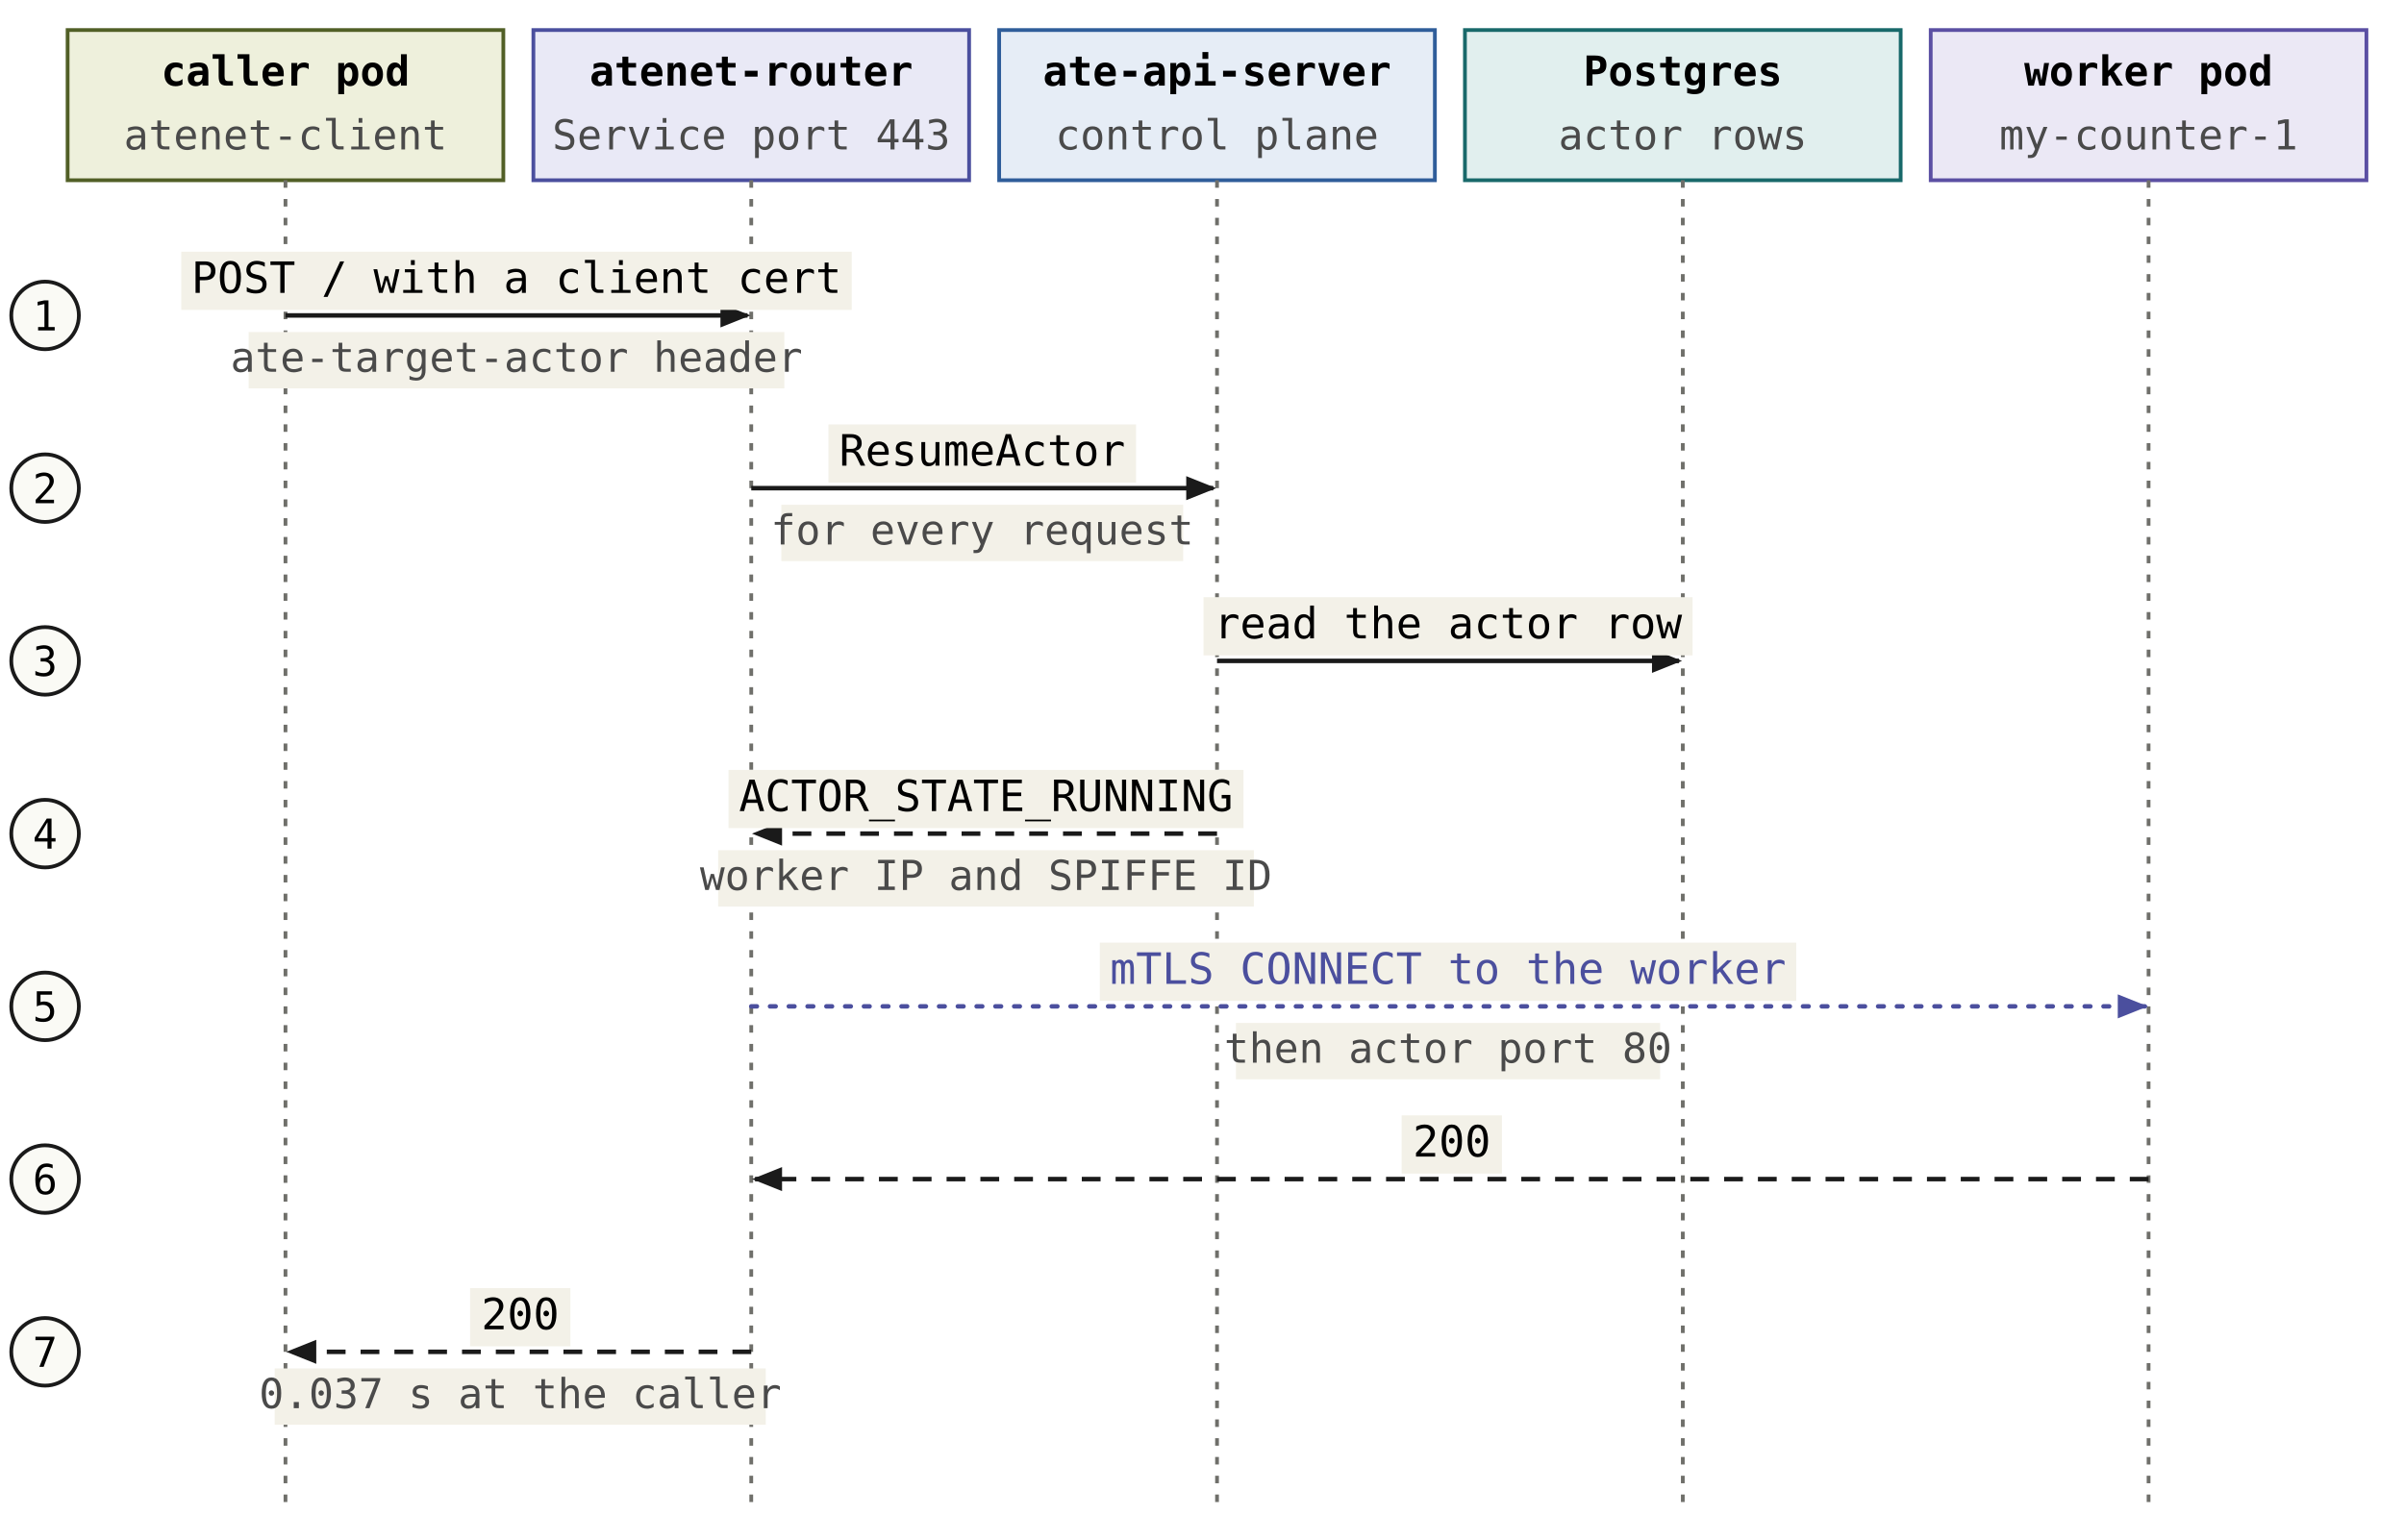
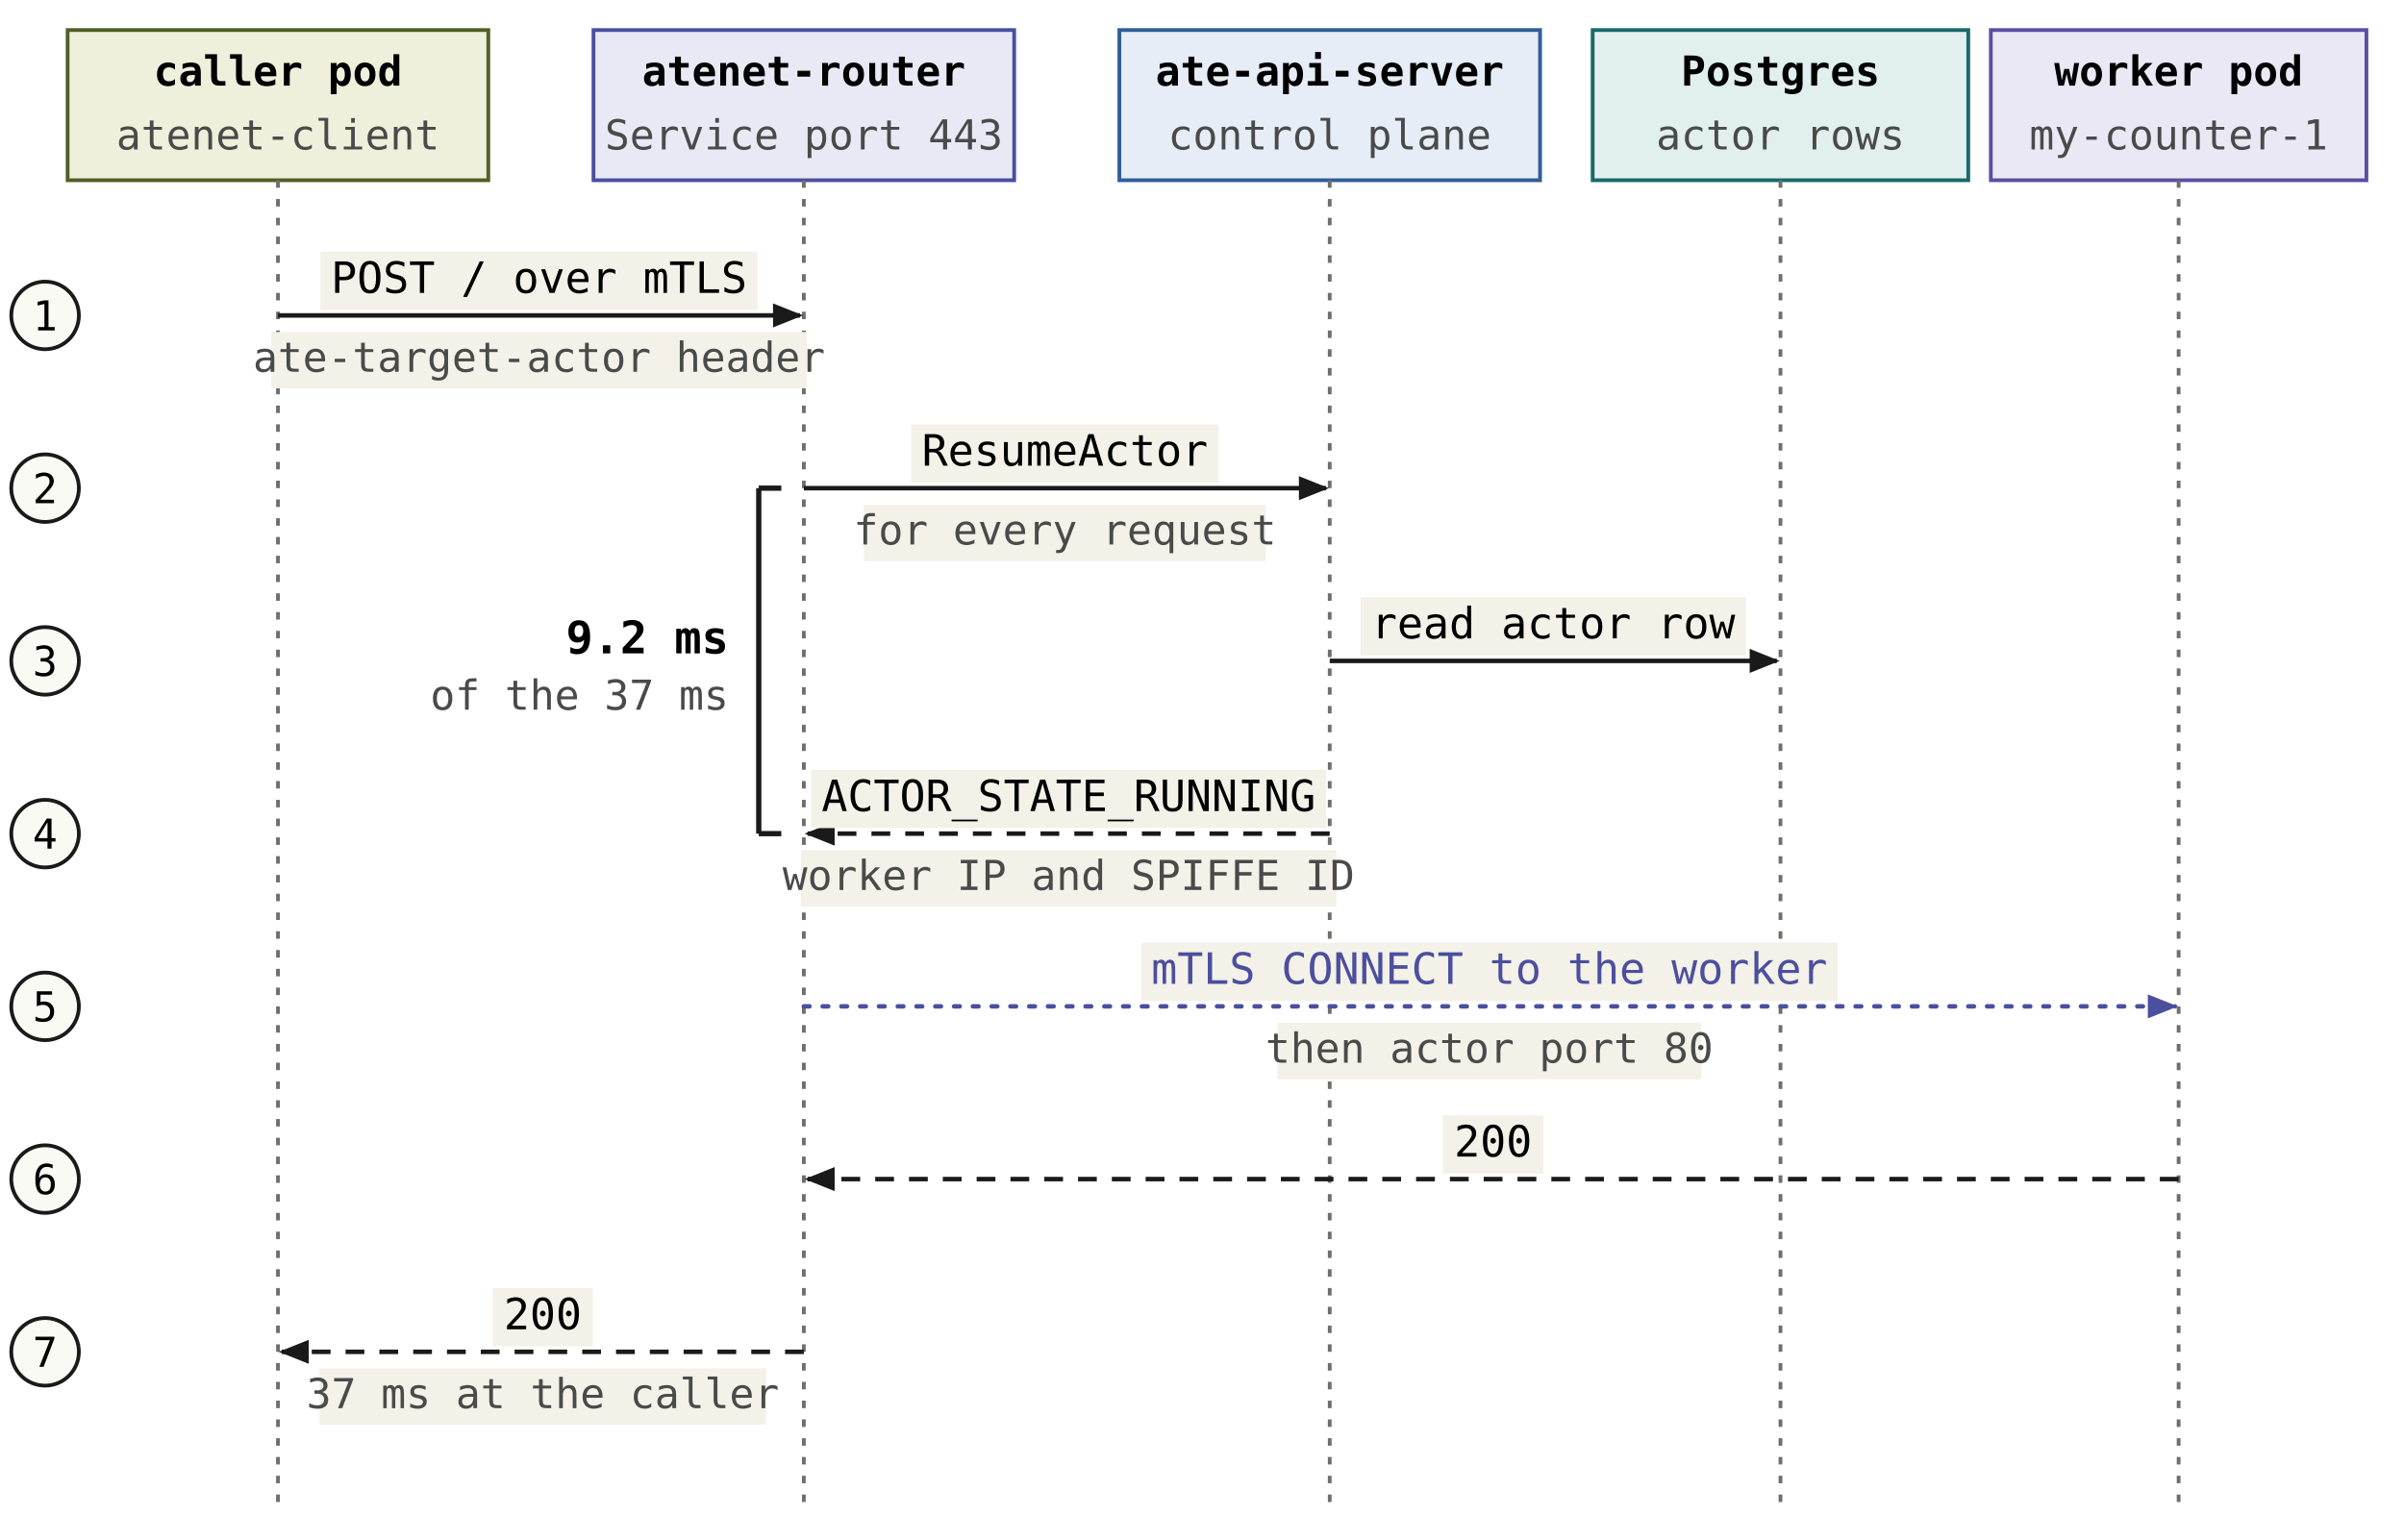
<svg xmlns="http://www.w3.org/2000/svg" viewBox="0 0 640 410" role="img" aria-labelledby="fig-6-1-title fig-6-1-desc" font-family="JetBrains Mono, ui-monospace, monospace">
  <defs>
    <marker id="fig-6-1-head-ink" viewBox="0 0 10 10" refX="9" refY="5" markerWidth="8" markerHeight="8" markerUnits="userSpaceOnUse" orient="auto-start-reverse">
      <path d="M0 1 L10 5 L0 9 z" fill="var(--m-ink, #1a1a1a)" />
    </marker>
    <marker id="fig-6-1-head-indigo" viewBox="0 0 10 10" refX="9" refY="5" markerWidth="8" markerHeight="8" markerUnits="userSpaceOnUse" orient="auto-start-reverse">
      <path d="M0 1 L10 5 L0 9 z" fill="var(--m-indigo-ink, #4b4f9e)" />
    </marker>
  </defs>
-   <rect x="18" y="8" width="116" height="40" fill="var(--m-olive-fill, #eef0dc)" stroke="var(--m-olive-ink, #515f26)" />
-   <text x="76" y="22.8" font-size="11" text-anchor="middle" font-weight="700">caller pod</text>
-   <text x="76" y="39.8" font-size="11" text-anchor="middle" class="m-serif" fill="var(--m-ink-soft, #4a4a4a)">atenet-client</text>
-   <line x1="76" y1="48" x2="76" y2="400" stroke="var(--m-ink-mute, #6f6f6a)" stroke-width="1" stroke-dasharray="2 3" />
-   <rect x="142" y="8" width="116" height="40" fill="var(--m-indigo-fill, #e9e9f6)" stroke="var(--m-indigo-ink, #4b4f9e)" />
-   <text x="200" y="22.8" font-size="11" text-anchor="middle" font-weight="700">atenet-router</text>
-   <text x="200" y="39.8" font-size="11" text-anchor="middle" class="m-serif" fill="var(--m-ink-soft, #4a4a4a)">Service port 443</text>
-   <line x1="200" y1="48" x2="200" y2="400" stroke="var(--m-ink-mute, #6f6f6a)" stroke-width="1" stroke-dasharray="2 3" />
-   <rect x="266" y="8" width="116" height="40" fill="var(--m-blue-fill, #e6edf6)" stroke="var(--m-blue-ink, #2f5d9a)" />
-   <text x="324" y="22.8" font-size="11" text-anchor="middle" font-weight="700">ate-api-server</text>
-   <text x="324" y="39.8" font-size="11" text-anchor="middle" class="m-serif" fill="var(--m-ink-soft, #4a4a4a)">control plane</text>
-   <line x1="324" y1="48" x2="324" y2="400" stroke="var(--m-ink-mute, #6f6f6a)" stroke-width="1" stroke-dasharray="2 3" />
-   <rect x="390" y="8" width="116" height="40" fill="var(--m-teal-fill, #e1efee)" stroke="var(--m-teal-ink, #18696a)" />
-   <text x="448" y="22.8" font-size="11" text-anchor="middle" font-weight="700">Postgres</text>
-   <text x="448" y="39.8" font-size="11" text-anchor="middle" class="m-serif" fill="var(--m-ink-soft, #4a4a4a)">actor rows</text>
-   <line x1="448" y1="48" x2="448" y2="400" stroke="var(--m-ink-mute, #6f6f6a)" stroke-width="1" stroke-dasharray="2 3" />
-   <rect x="514" y="8" width="116" height="40" fill="var(--m-violet-fill, #ebe8f5)" stroke="var(--m-violet-ink, #5b4fa3)" />
-   <text x="572" y="22.8" font-size="11" text-anchor="middle" font-weight="700">worker pod</text>
-   <text x="572" y="39.8" font-size="11" text-anchor="middle" class="m-serif" fill="var(--m-ink-soft, #4a4a4a)">my-counter-1</text>
-   <line x1="572" y1="48" x2="572" y2="400" stroke="var(--m-ink-mute, #6f6f6a)" stroke-width="1" stroke-dasharray="2 3" />
+   <rect x="18" y="8" width="112" height="40" fill="var(--m-olive-fill, #eef0dc)" stroke="var(--m-olive-ink, #515f26)" />
+   <text x="74" y="22.8" font-size="11" text-anchor="middle" font-weight="700">caller pod</text>
+   <text x="74" y="39.8" font-size="11" text-anchor="middle" class="m-serif" fill="var(--m-ink-soft, #4a4a4a)">atenet-client</text>
+   <line x1="74" y1="48" x2="74" y2="400" stroke="var(--m-ink-mute, #6f6f6a)" stroke-width="1" stroke-dasharray="2 3" />
+   <rect x="158" y="8" width="112" height="40" fill="var(--m-indigo-fill, #e9e9f6)" stroke="var(--m-indigo-ink, #4b4f9e)" />
+   <text x="214" y="22.8" font-size="11" text-anchor="middle" font-weight="700">atenet-router</text>
+   <text x="214" y="39.8" font-size="11" text-anchor="middle" class="m-serif" fill="var(--m-ink-soft, #4a4a4a)">Service port 443</text>
+   <line x1="214" y1="48" x2="214" y2="400" stroke="var(--m-ink-mute, #6f6f6a)" stroke-width="1" stroke-dasharray="2 3" />
+   <rect x="298" y="8" width="112" height="40" fill="var(--m-blue-fill, #e6edf6)" stroke="var(--m-blue-ink, #2f5d9a)" />
+   <text x="354" y="22.8" font-size="11" text-anchor="middle" font-weight="700">ate-api-server</text>
+   <text x="354" y="39.8" font-size="11" text-anchor="middle" class="m-serif" fill="var(--m-ink-soft, #4a4a4a)">control plane</text>
+   <line x1="354" y1="48" x2="354" y2="400" stroke="var(--m-ink-mute, #6f6f6a)" stroke-width="1" stroke-dasharray="2 3" />
+   <rect x="424" y="8" width="100" height="40" fill="var(--m-teal-fill, #e1efee)" stroke="var(--m-teal-ink, #18696a)" />
+   <text x="474" y="22.8" font-size="11" text-anchor="middle" font-weight="700">Postgres</text>
+   <text x="474" y="39.8" font-size="11" text-anchor="middle" class="m-serif" fill="var(--m-ink-soft, #4a4a4a)">actor rows</text>
+   <line x1="474" y1="48" x2="474" y2="400" stroke="var(--m-ink-mute, #6f6f6a)" stroke-width="1" stroke-dasharray="2 3" />
+   <rect x="530" y="8" width="100" height="40" fill="var(--m-violet-fill, #ebe8f5)" stroke="var(--m-violet-ink, #5b4fa3)" />
+   <text x="580" y="22.8" font-size="11" text-anchor="middle" font-weight="700">worker pod</text>
+   <text x="580" y="39.8" font-size="11" text-anchor="middle" class="m-serif" fill="var(--m-ink-soft, #4a4a4a)">my-counter-1</text>
+   <line x1="580" y1="48" x2="580" y2="400" stroke="var(--m-ink-mute, #6f6f6a)" stroke-width="1" stroke-dasharray="2 3" />
+   <line x1="202" y1="130" x2="202" y2="222" stroke="var(--m-ink, #1a1a1a)" stroke-width="1.4" />
+   <line x1="202" y1="130" x2="208" y2="130" stroke="var(--m-ink, #1a1a1a)" stroke-width="1.4" />
+   <line x1="202" y1="222" x2="208" y2="222" stroke="var(--m-ink, #1a1a1a)" stroke-width="1.4" />
+   <text x="194" y="174" font-size="12" text-anchor="end" font-weight="700">9.2 ms</text>
+   <text x="194" y="189" font-size="11" text-anchor="end" class="m-serif" fill="var(--m-ink-soft, #4a4a4a)">of the 37 ms</text>
  <g data-beat="1">
    <animate attributeName="opacity" values="0;0;1" keyTimes="0;0;1" calcMode="spline" keySplines="0 0 1 1;0.23 1 0.32 1" dur="0.45s" begin="indefinite" fill="freeze" />
    <animateTransform attributeName="transform" type="translate" values="0 4;0 4;0 0" keyTimes="0;0;1" calcMode="spline" keySplines="0 0 1 1;0.23 1 0.32 1" dur="0.45s" begin="indefinite" fill="freeze" />
    <circle cx="12" cy="84" r="9" fill="var(--m-paper, #fafaf5)" stroke="var(--m-ink, #1a1a1a)" stroke-width="1" />
    <text x="12" y="88" font-size="11" text-anchor="middle">1</text>
-     <line x1="76" y1="84" x2="199" y2="84" stroke="var(--m-ink, #1a1a1a)" stroke-width="1.2" marker-end="url(#fig-6-1-head-ink)" />
+     <line x1="74" y1="84" x2="213" y2="84" stroke="var(--m-ink, #1a1a1a)" stroke-width="1.2" marker-end="url(#fig-6-1-head-ink)" />
    <circle class="m-packet" r="3.5" fill="var(--m-ink, #1a1a1a)" opacity="0">
-       <animateMotion path="M76 84 L199 84" keyPoints="0;0;1;1" keyTimes="0;0;0.688;1" calcMode="linear" dur="0.8s" begin="indefinite" fill="freeze" />
+       <animateMotion path="M74 84 L213 84" keyPoints="0;0;1;1" keyTimes="0;0;0.688;1" calcMode="linear" dur="0.8s" begin="indefinite" fill="freeze" />
      <animate attributeName="opacity" values="0;0;1;1;0" keyTimes="0;0;0.1;0.688;1" dur="0.8s" begin="indefinite" fill="freeze" />
    </circle>
-     <rect class="m-knock" x="48.25" y="67.03" width="178.5" height="15.5" fill="var(--m-panel, #f3f1e8)" />
-     <text x="137.5" y="78" font-size="11.5" text-anchor="middle">POST / with a client cert</text>
-     <rect class="m-knock" x="66.19" y="88.42" width="142.62" height="15" fill="var(--m-panel, #f3f1e8)" />
-     <text x="137.5" y="99" font-size="11" text-anchor="middle" class="m-serif" fill="var(--m-ink-soft, #4a4a4a)">ate-target-actor header</text>
+     <rect class="m-knock" x="85.3" y="67.03" width="116.4" height="15.5" fill="var(--m-panel, #f3f1e8)" />
+     <text x="143.5" y="78" font-size="11.5" text-anchor="middle">POST / over mTLS</text>
+     <rect class="m-knock" x="72.19" y="88.42" width="142.62" height="15" fill="var(--m-panel, #f3f1e8)" />
+     <text x="143.5" y="99" font-size="11" text-anchor="middle" class="m-serif" fill="var(--m-ink-soft, #4a4a4a)">ate-target-actor header</text>
  </g>
  <g data-beat="2">
    <animate attributeName="opacity" values="0;0;1" keyTimes="0;0.571;1" calcMode="spline" keySplines="0 0 1 1;0.23 1 0.32 1" dur="1.05s" begin="indefinite" fill="freeze" />
    <animateTransform attributeName="transform" type="translate" values="0 4;0 4;0 0" keyTimes="0;0.571;1" calcMode="spline" keySplines="0 0 1 1;0.23 1 0.32 1" dur="1.05s" begin="indefinite" fill="freeze" />
    <circle cx="12" cy="130" r="9" fill="var(--m-paper, #fafaf5)" stroke="var(--m-ink, #1a1a1a)" stroke-width="1" />
    <text x="12" y="134" font-size="11" text-anchor="middle">2</text>
-     <line x1="200" y1="130" x2="323" y2="130" stroke="var(--m-ink, #1a1a1a)" stroke-width="1.2" marker-end="url(#fig-6-1-head-ink)" />
+     <line x1="214" y1="130" x2="353" y2="130" stroke="var(--m-ink, #1a1a1a)" stroke-width="1.2" marker-end="url(#fig-6-1-head-ink)" />
    <circle class="m-packet" r="3.5" fill="var(--m-ink, #1a1a1a)" opacity="0">
-       <animateMotion path="M200 130 L323 130" keyPoints="0;0;1;1" keyTimes="0;0.429;0.821;1" calcMode="linear" dur="1.4s" begin="indefinite" fill="freeze" />
+       <animateMotion path="M214 130 L353 130" keyPoints="0;0;1;1" keyTimes="0;0.429;0.821;1" calcMode="linear" dur="1.4s" begin="indefinite" fill="freeze" />
      <animate attributeName="opacity" values="0;0;1;1;0" keyTimes="0;0.429;0.486;0.821;1" dur="1.4s" begin="indefinite" fill="freeze" />
    </circle>
-     <rect class="m-knock" x="220.55" y="113.03" width="81.9" height="15.5" fill="var(--m-panel, #f3f1e8)" />
-     <text x="261.5" y="124" font-size="11.5" text-anchor="middle">ResumeActor</text>
-     <rect class="m-knock" x="208.01" y="134.42" width="106.98" height="15" fill="var(--m-panel, #f3f1e8)" />
-     <text x="261.5" y="145" font-size="11" text-anchor="middle" class="m-serif" fill="var(--m-ink-soft, #4a4a4a)">for every request</text>
+     <rect class="m-knock" x="242.55" y="113.03" width="81.9" height="15.5" fill="var(--m-panel, #f3f1e8)" />
+     <text x="283.5" y="124" font-size="11.5" text-anchor="middle">ResumeActor</text>
+     <rect class="m-knock" x="230.01" y="134.42" width="106.98" height="15" fill="var(--m-panel, #f3f1e8)" />
+     <text x="283.5" y="145" font-size="11" text-anchor="middle" class="m-serif" fill="var(--m-ink-soft, #4a4a4a)">for every request</text>
  </g>
  <g data-beat="3">
    <animate attributeName="opacity" values="0;0;1" keyTimes="0;0.727;1" calcMode="spline" keySplines="0 0 1 1;0.23 1 0.32 1" dur="1.65s" begin="indefinite" fill="freeze" />
    <animateTransform attributeName="transform" type="translate" values="0 4;0 4;0 0" keyTimes="0;0.727;1" calcMode="spline" keySplines="0 0 1 1;0.23 1 0.32 1" dur="1.65s" begin="indefinite" fill="freeze" />
    <circle cx="12" cy="176" r="9" fill="var(--m-paper, #fafaf5)" stroke="var(--m-ink, #1a1a1a)" stroke-width="1" />
    <text x="12" y="180" font-size="11" text-anchor="middle">3</text>
-     <line x1="324" y1="176" x2="447" y2="176" stroke="var(--m-ink, #1a1a1a)" stroke-width="1.2" marker-end="url(#fig-6-1-head-ink)" />
+     <line x1="354" y1="176" x2="473" y2="176" stroke="var(--m-ink, #1a1a1a)" stroke-width="1.2" marker-end="url(#fig-6-1-head-ink)" />
    <circle class="m-packet" r="3.5" fill="var(--m-ink, #1a1a1a)" opacity="0">
-       <animateMotion path="M324 176 L447 176" keyPoints="0;0;1;1" keyTimes="0;0.6;0.875;1" calcMode="linear" dur="2s" begin="indefinite" fill="freeze" />
+       <animateMotion path="M354 176 L473 176" keyPoints="0;0;1;1" keyTimes="0;0.6;0.875;1" calcMode="linear" dur="2s" begin="indefinite" fill="freeze" />
      <animate attributeName="opacity" values="0;0;1;1;0" keyTimes="0;0.6;0.64;0.875;1" dur="2s" begin="indefinite" fill="freeze" />
    </circle>
-     <rect class="m-knock" x="320.4" y="159.03" width="130.2" height="15.5" fill="var(--m-panel, #f3f1e8)" />
-     <text x="385.5" y="170" font-size="11.5" text-anchor="middle">read the actor row</text>
+     <rect class="m-knock" x="362.2" y="159.03" width="102.6" height="15.5" fill="var(--m-panel, #f3f1e8)" />
+     <text x="413.5" y="170" font-size="11.5" text-anchor="middle">read actor row</text>
  </g>
  <g data-beat="4">
    <animate attributeName="opacity" values="0;0;1" keyTimes="0;0.8;1" calcMode="spline" keySplines="0 0 1 1;0.23 1 0.32 1" dur="2.25s" begin="indefinite" fill="freeze" />
    <animateTransform attributeName="transform" type="translate" values="0 4;0 4;0 0" keyTimes="0;0.8;1" calcMode="spline" keySplines="0 0 1 1;0.23 1 0.32 1" dur="2.25s" begin="indefinite" fill="freeze" />
    <circle cx="12" cy="222" r="9" fill="var(--m-paper, #fafaf5)" stroke="var(--m-ink, #1a1a1a)" stroke-width="1" />
    <text x="12" y="226" font-size="11" text-anchor="middle">4</text>
-     <line x1="324" y1="222" x2="201" y2="222" stroke="var(--m-ink, #1a1a1a)" stroke-width="1.2" stroke-dasharray="5 4" marker-end="url(#fig-6-1-head-ink)" />
+     <line x1="354" y1="222" x2="215" y2="222" stroke="var(--m-ink, #1a1a1a)" stroke-width="1.2" stroke-dasharray="5 4" marker-end="url(#fig-6-1-head-ink)" />
    <circle class="m-packet" r="3.5" fill="var(--m-ink, #1a1a1a)" opacity="0">
-       <animateMotion path="M324 222 L201 222" keyPoints="0;0;1;1" keyTimes="0;0.692;0.904;1" calcMode="linear" dur="2.6s" begin="indefinite" fill="freeze" />
+       <animateMotion path="M354 222 L215 222" keyPoints="0;0;1;1" keyTimes="0;0.692;0.904;1" calcMode="linear" dur="2.6s" begin="indefinite" fill="freeze" />
      <animate attributeName="opacity" values="0;0;1;1;0" keyTimes="0;0.692;0.723;0.904;1" dur="2.6s" begin="indefinite" fill="freeze" />
    </circle>
-     <rect class="m-knock" x="193.95" y="205.03" width="137.1" height="15.5" fill="var(--m-panel, #f3f1e8)" />
-     <text x="262.5" y="216" font-size="11.5" text-anchor="middle">ACTOR_STATE_RUNNING</text>
-     <rect class="m-knock" x="191.19" y="226.42" width="142.62" height="15" fill="var(--m-panel, #f3f1e8)" />
-     <text x="262.5" y="237" font-size="11" text-anchor="middle" class="m-serif" fill="var(--m-ink-soft, #4a4a4a)">worker IP and SPIFFE ID</text>
+     <rect class="m-knock" x="215.95" y="205.03" width="137.1" height="15.5" fill="var(--m-panel, #f3f1e8)" />
+     <text x="284.5" y="216" font-size="11.5" text-anchor="middle">ACTOR_STATE_RUNNING</text>
+     <rect class="m-knock" x="213.19" y="226.42" width="142.62" height="15" fill="var(--m-panel, #f3f1e8)" />
+     <text x="284.5" y="237" font-size="11" text-anchor="middle" class="m-serif" fill="var(--m-ink-soft, #4a4a4a)">worker IP and SPIFFE ID</text>
  </g>
  <g data-beat="5">
    <animate attributeName="opacity" values="0;0;1" keyTimes="0;0.842;1" calcMode="spline" keySplines="0 0 1 1;0.23 1 0.32 1" dur="2.85s" begin="indefinite" fill="freeze" />
    <animateTransform attributeName="transform" type="translate" values="0 4;0 4;0 0" keyTimes="0;0.842;1" calcMode="spline" keySplines="0 0 1 1;0.23 1 0.32 1" dur="2.85s" begin="indefinite" fill="freeze" />
    <circle cx="12" cy="268" r="9" fill="var(--m-paper, #fafaf5)" stroke="var(--m-ink, #1a1a1a)" stroke-width="1" />
    <text x="12" y="272" font-size="11" text-anchor="middle">5</text>
-     <line x1="200" y1="268" x2="571" y2="268" stroke="var(--m-indigo-ink, #4b4f9e)" stroke-width="1.2" stroke-dasharray="1.5 3.5" stroke-linecap="round" marker-end="url(#fig-6-1-head-indigo)" />
+     <line x1="214" y1="268" x2="579" y2="268" stroke="var(--m-indigo-ink, #4b4f9e)" stroke-width="1.2" stroke-dasharray="1.5 3.5" stroke-linecap="round" marker-end="url(#fig-6-1-head-indigo)" />
    <circle class="m-packet" r="3.5" fill="var(--m-indigo-ink, #4b4f9e)" opacity="0">
-       <animateMotion path="M200 268 L571 268" keyPoints="0;0;1;1" keyTimes="0;0.75;0.922;1" calcMode="linear" dur="3.2s" begin="indefinite" fill="freeze" />
+       <animateMotion path="M214 268 L579 268" keyPoints="0;0;1;1" keyTimes="0;0.75;0.922;1" calcMode="linear" dur="3.2s" begin="indefinite" fill="freeze" />
      <animate attributeName="opacity" values="0;0;1;1;0" keyTimes="0;0.75;0.775;0.922;1" dur="3.2s" begin="indefinite" fill="freeze" />
    </circle>
-     <rect class="m-knock" x="292.8" y="251.03" width="185.4" height="15.5" fill="var(--m-panel, #f3f1e8)" />
-     <text x="385.5" y="262" font-size="11.5" text-anchor="middle" fill="var(--m-indigo-ink, #4b4f9e)">mTLS CONNECT to the worker</text>
-     <rect class="m-knock" x="329.04" y="272.42" width="112.92" height="15" fill="var(--m-panel, #f3f1e8)" />
-     <text x="385.5" y="283" font-size="11" text-anchor="middle" class="m-serif" fill="var(--m-ink-soft, #4a4a4a)">then actor port 80</text>
+     <rect class="m-knock" x="303.8" y="251.03" width="185.4" height="15.5" fill="var(--m-panel, #f3f1e8)" />
+     <text x="396.5" y="262" font-size="11.5" text-anchor="middle" fill="var(--m-indigo-ink, #4b4f9e)">mTLS CONNECT to the worker</text>
+     <rect class="m-knock" x="340.04" y="272.42" width="112.92" height="15" fill="var(--m-panel, #f3f1e8)" />
+     <text x="396.5" y="283" font-size="11" text-anchor="middle" class="m-serif" fill="var(--m-ink-soft, #4a4a4a)">then actor port 80</text>
  </g>
  <g data-beat="6">
    <animate attributeName="opacity" values="0;0;1" keyTimes="0;0.87;1" calcMode="spline" keySplines="0 0 1 1;0.23 1 0.32 1" dur="3.45s" begin="indefinite" fill="freeze" />
    <animateTransform attributeName="transform" type="translate" values="0 4;0 4;0 0" keyTimes="0;0.87;1" calcMode="spline" keySplines="0 0 1 1;0.23 1 0.32 1" dur="3.45s" begin="indefinite" fill="freeze" />
    <circle cx="12" cy="314" r="9" fill="var(--m-paper, #fafaf5)" stroke="var(--m-ink, #1a1a1a)" stroke-width="1" />
    <text x="12" y="318" font-size="11" text-anchor="middle">6</text>
-     <line x1="572" y1="314" x2="201" y2="314" stroke="var(--m-ink, #1a1a1a)" stroke-width="1.2" stroke-dasharray="5 4" marker-end="url(#fig-6-1-head-ink)" />
+     <line x1="580" y1="314" x2="215" y2="314" stroke="var(--m-ink, #1a1a1a)" stroke-width="1.2" stroke-dasharray="5 4" marker-end="url(#fig-6-1-head-ink)" />
    <circle class="m-packet" r="3.5" fill="var(--m-ink, #1a1a1a)" opacity="0">
-       <animateMotion path="M572 314 L201 314" keyPoints="0;0;1;1" keyTimes="0;0.789;0.934;1" calcMode="linear" dur="3.8s" begin="indefinite" fill="freeze" />
+       <animateMotion path="M580 314 L215 314" keyPoints="0;0;1;1" keyTimes="0;0.789;0.934;1" calcMode="linear" dur="3.8s" begin="indefinite" fill="freeze" />
      <animate attributeName="opacity" values="0;0;1;1;0" keyTimes="0;0.789;0.811;0.934;1" dur="3.8s" begin="indefinite" fill="freeze" />
    </circle>
-     <rect class="m-knock" x="373.15" y="297.03" width="26.7" height="15.5" fill="var(--m-panel, #f3f1e8)" />
-     <text x="386.5" y="308" font-size="11.5" text-anchor="middle">200</text>
+     <rect class="m-knock" x="384.15" y="297.03" width="26.7" height="15.5" fill="var(--m-panel, #f3f1e8)" />
+     <text x="397.5" y="308" font-size="11.5" text-anchor="middle">200</text>
  </g>
  <g data-beat="7">
    <animate attributeName="opacity" values="0;0;1" keyTimes="0;0.889;1" calcMode="spline" keySplines="0 0 1 1;0.23 1 0.32 1" dur="4.05s" begin="indefinite" fill="freeze" />
    <animateTransform attributeName="transform" type="translate" values="0 4;0 4;0 0" keyTimes="0;0.889;1" calcMode="spline" keySplines="0 0 1 1;0.23 1 0.32 1" dur="4.05s" begin="indefinite" fill="freeze" />
    <circle cx="12" cy="360" r="9" fill="var(--m-paper, #fafaf5)" stroke="var(--m-ink, #1a1a1a)" stroke-width="1" />
    <text x="12" y="364" font-size="11" text-anchor="middle">7</text>
-     <line x1="200" y1="360" x2="77" y2="360" stroke="var(--m-ink, #1a1a1a)" stroke-width="1.2" stroke-dasharray="5 4" marker-end="url(#fig-6-1-head-ink)" />
+     <line x1="214" y1="360" x2="75" y2="360" stroke="var(--m-ink, #1a1a1a)" stroke-width="1.2" stroke-dasharray="5 4" marker-end="url(#fig-6-1-head-ink)" />
    <circle class="m-packet" r="3.5" fill="var(--m-ink, #1a1a1a)" opacity="0">
-       <animateMotion path="M200 360 L77 360" keyPoints="0;0;1;1" keyTimes="0;0.818;0.943;1" calcMode="linear" dur="4.4s" begin="indefinite" fill="freeze" />
+       <animateMotion path="M214 360 L75 360" keyPoints="0;0;1;1" keyTimes="0;0.818;0.943;1" calcMode="linear" dur="4.4s" begin="indefinite" fill="freeze" />
      <animate attributeName="opacity" values="0;0;1;1;0" keyTimes="0;0.818;0.836;0.943;1" dur="4.4s" begin="indefinite" fill="freeze" />
    </circle>
-     <rect class="m-knock" x="125.15" y="343.03" width="26.7" height="15.5" fill="var(--m-panel, #f3f1e8)" />
-     <text x="138.5" y="354" font-size="11.5" text-anchor="middle">200</text>
-     <rect class="m-knock" x="73.13" y="364.42" width="130.74" height="15" fill="var(--m-panel, #f3f1e8)" />
-     <text x="138.5" y="375" font-size="11" text-anchor="middle" class="m-serif" fill="var(--m-ink-soft, #4a4a4a)">0.037 s at the caller</text>
+     <rect class="m-knock" x="131.15" y="343.03" width="26.7" height="15.5" fill="var(--m-panel, #f3f1e8)" />
+     <text x="144.5" y="354" font-size="11.5" text-anchor="middle">200</text>
+     <rect class="m-knock" x="85.07" y="364.42" width="118.86" height="15" fill="var(--m-panel, #f3f1e8)" />
+     <text x="144.5" y="375" font-size="11" text-anchor="middle" class="m-serif" fill="var(--m-ink-soft, #4a4a4a)">37 ms at the caller</text>
  </g>
</svg>
